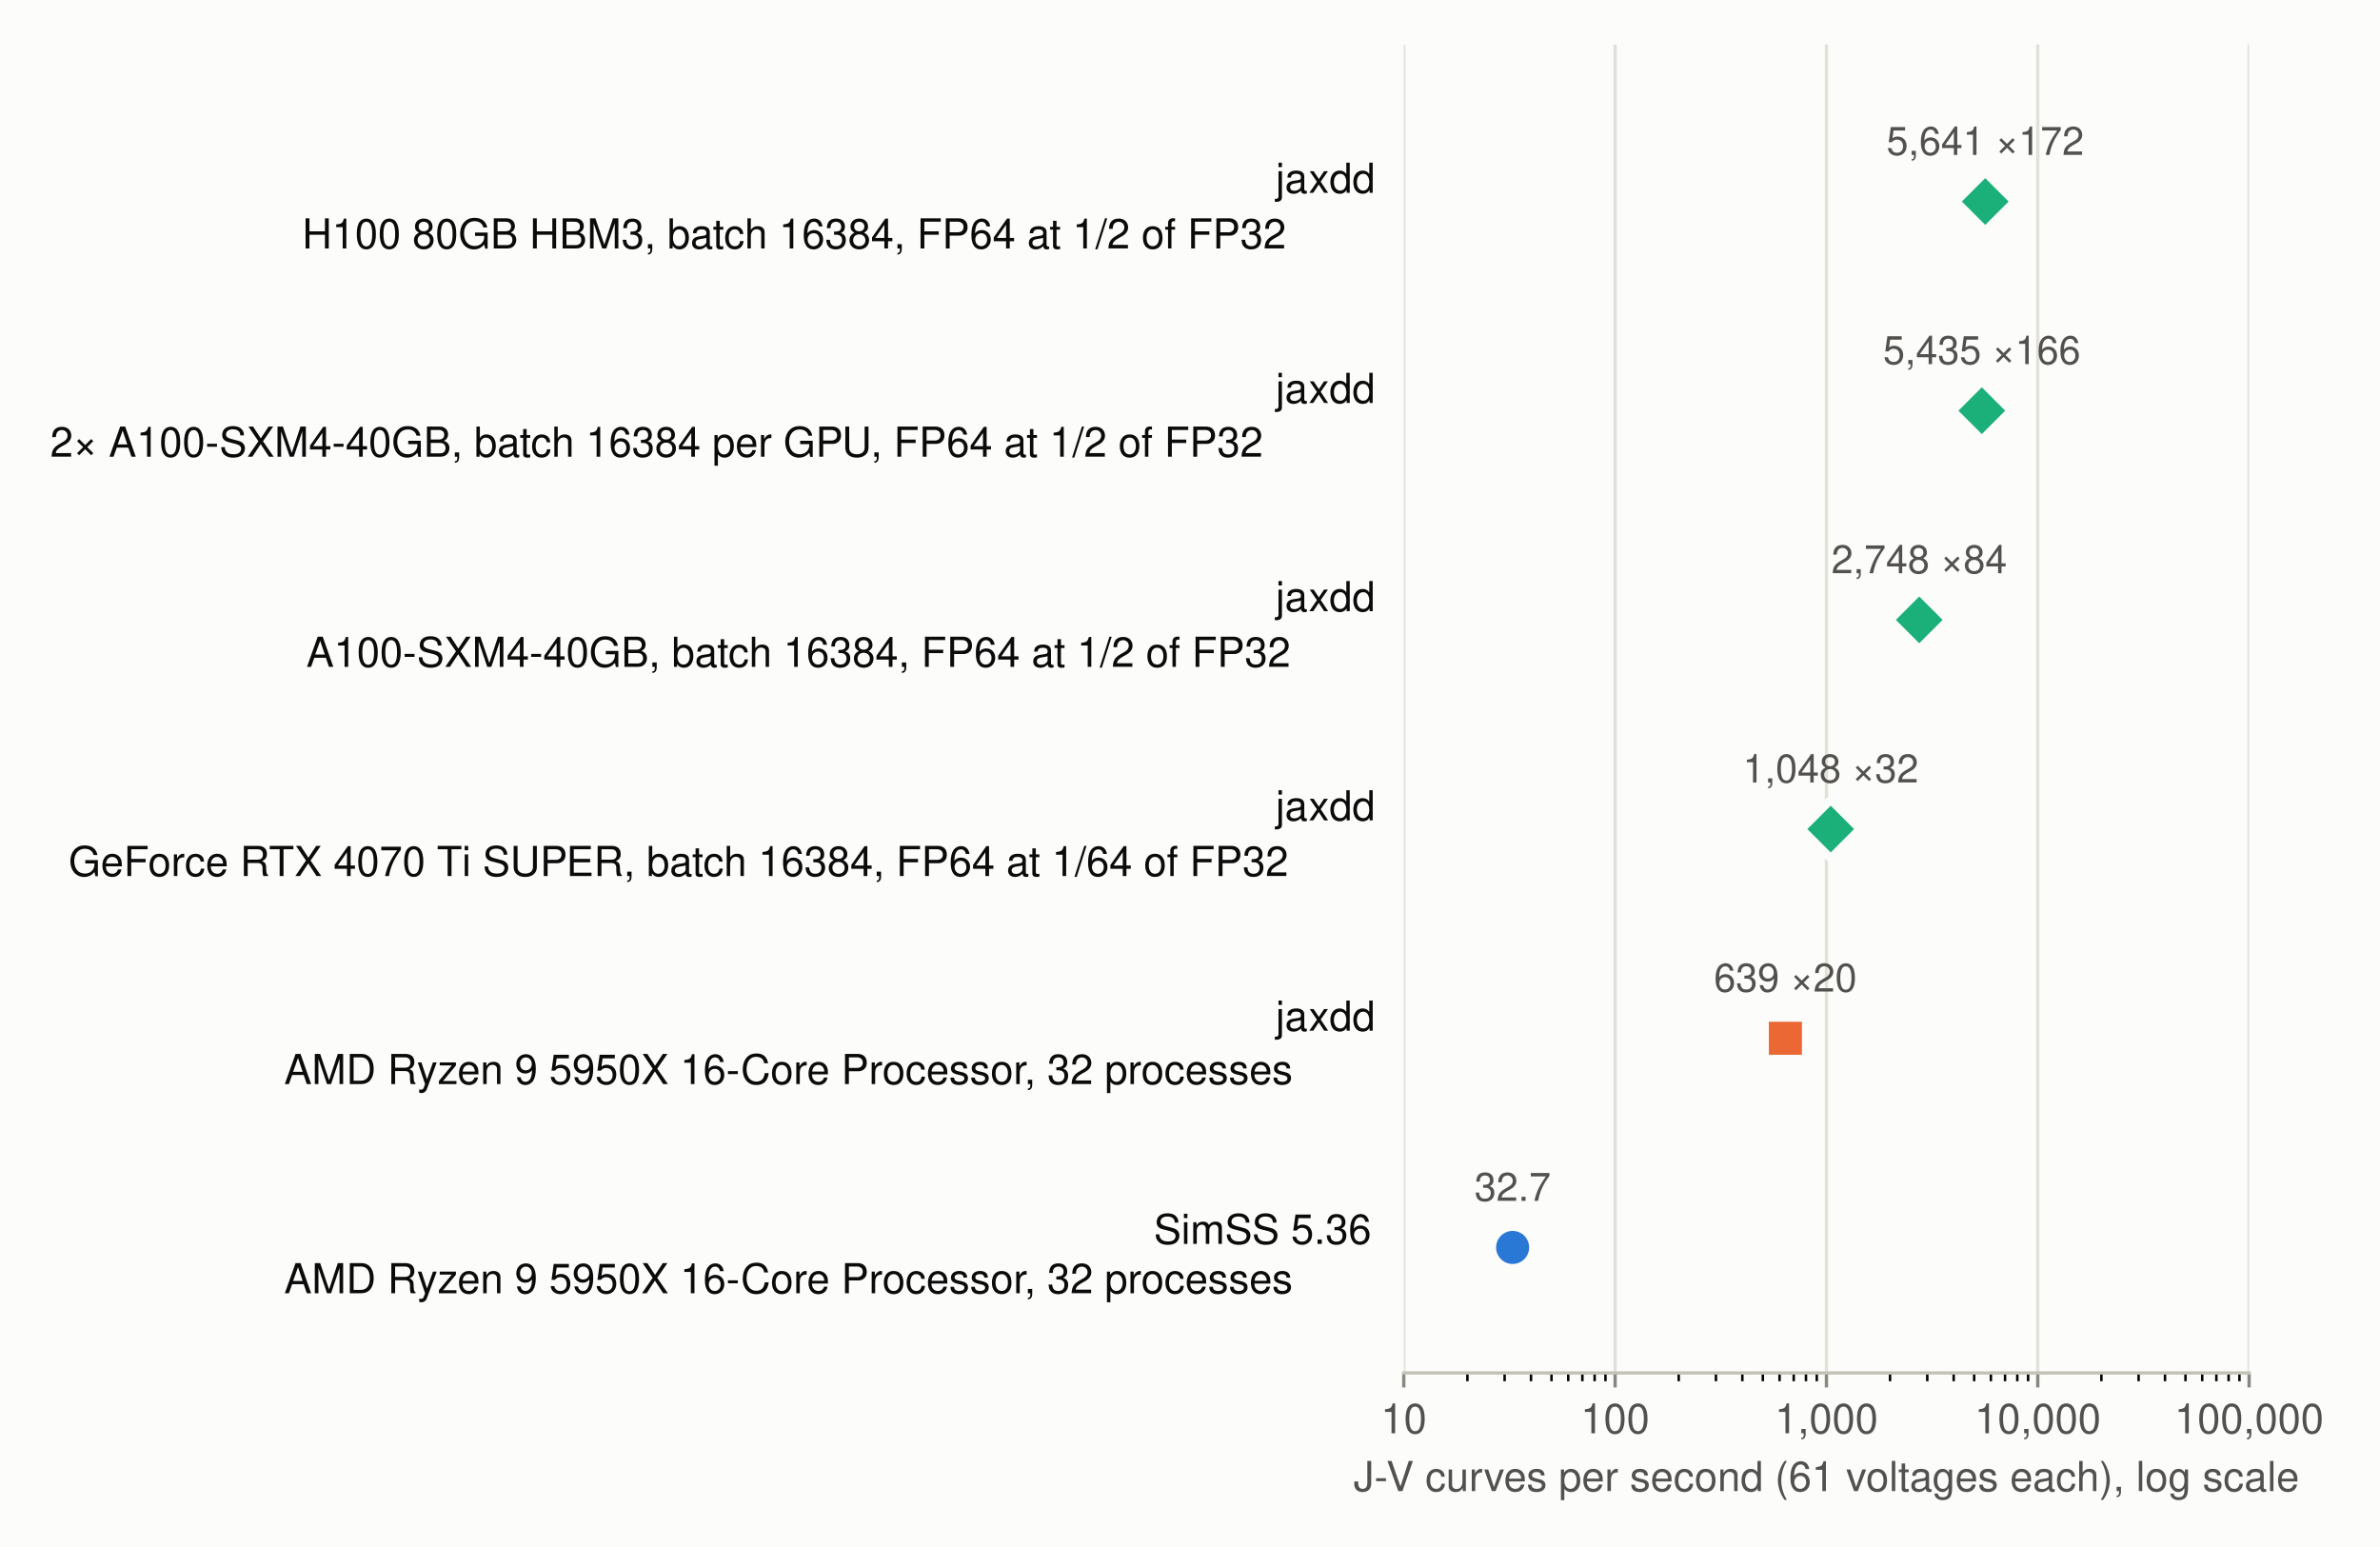
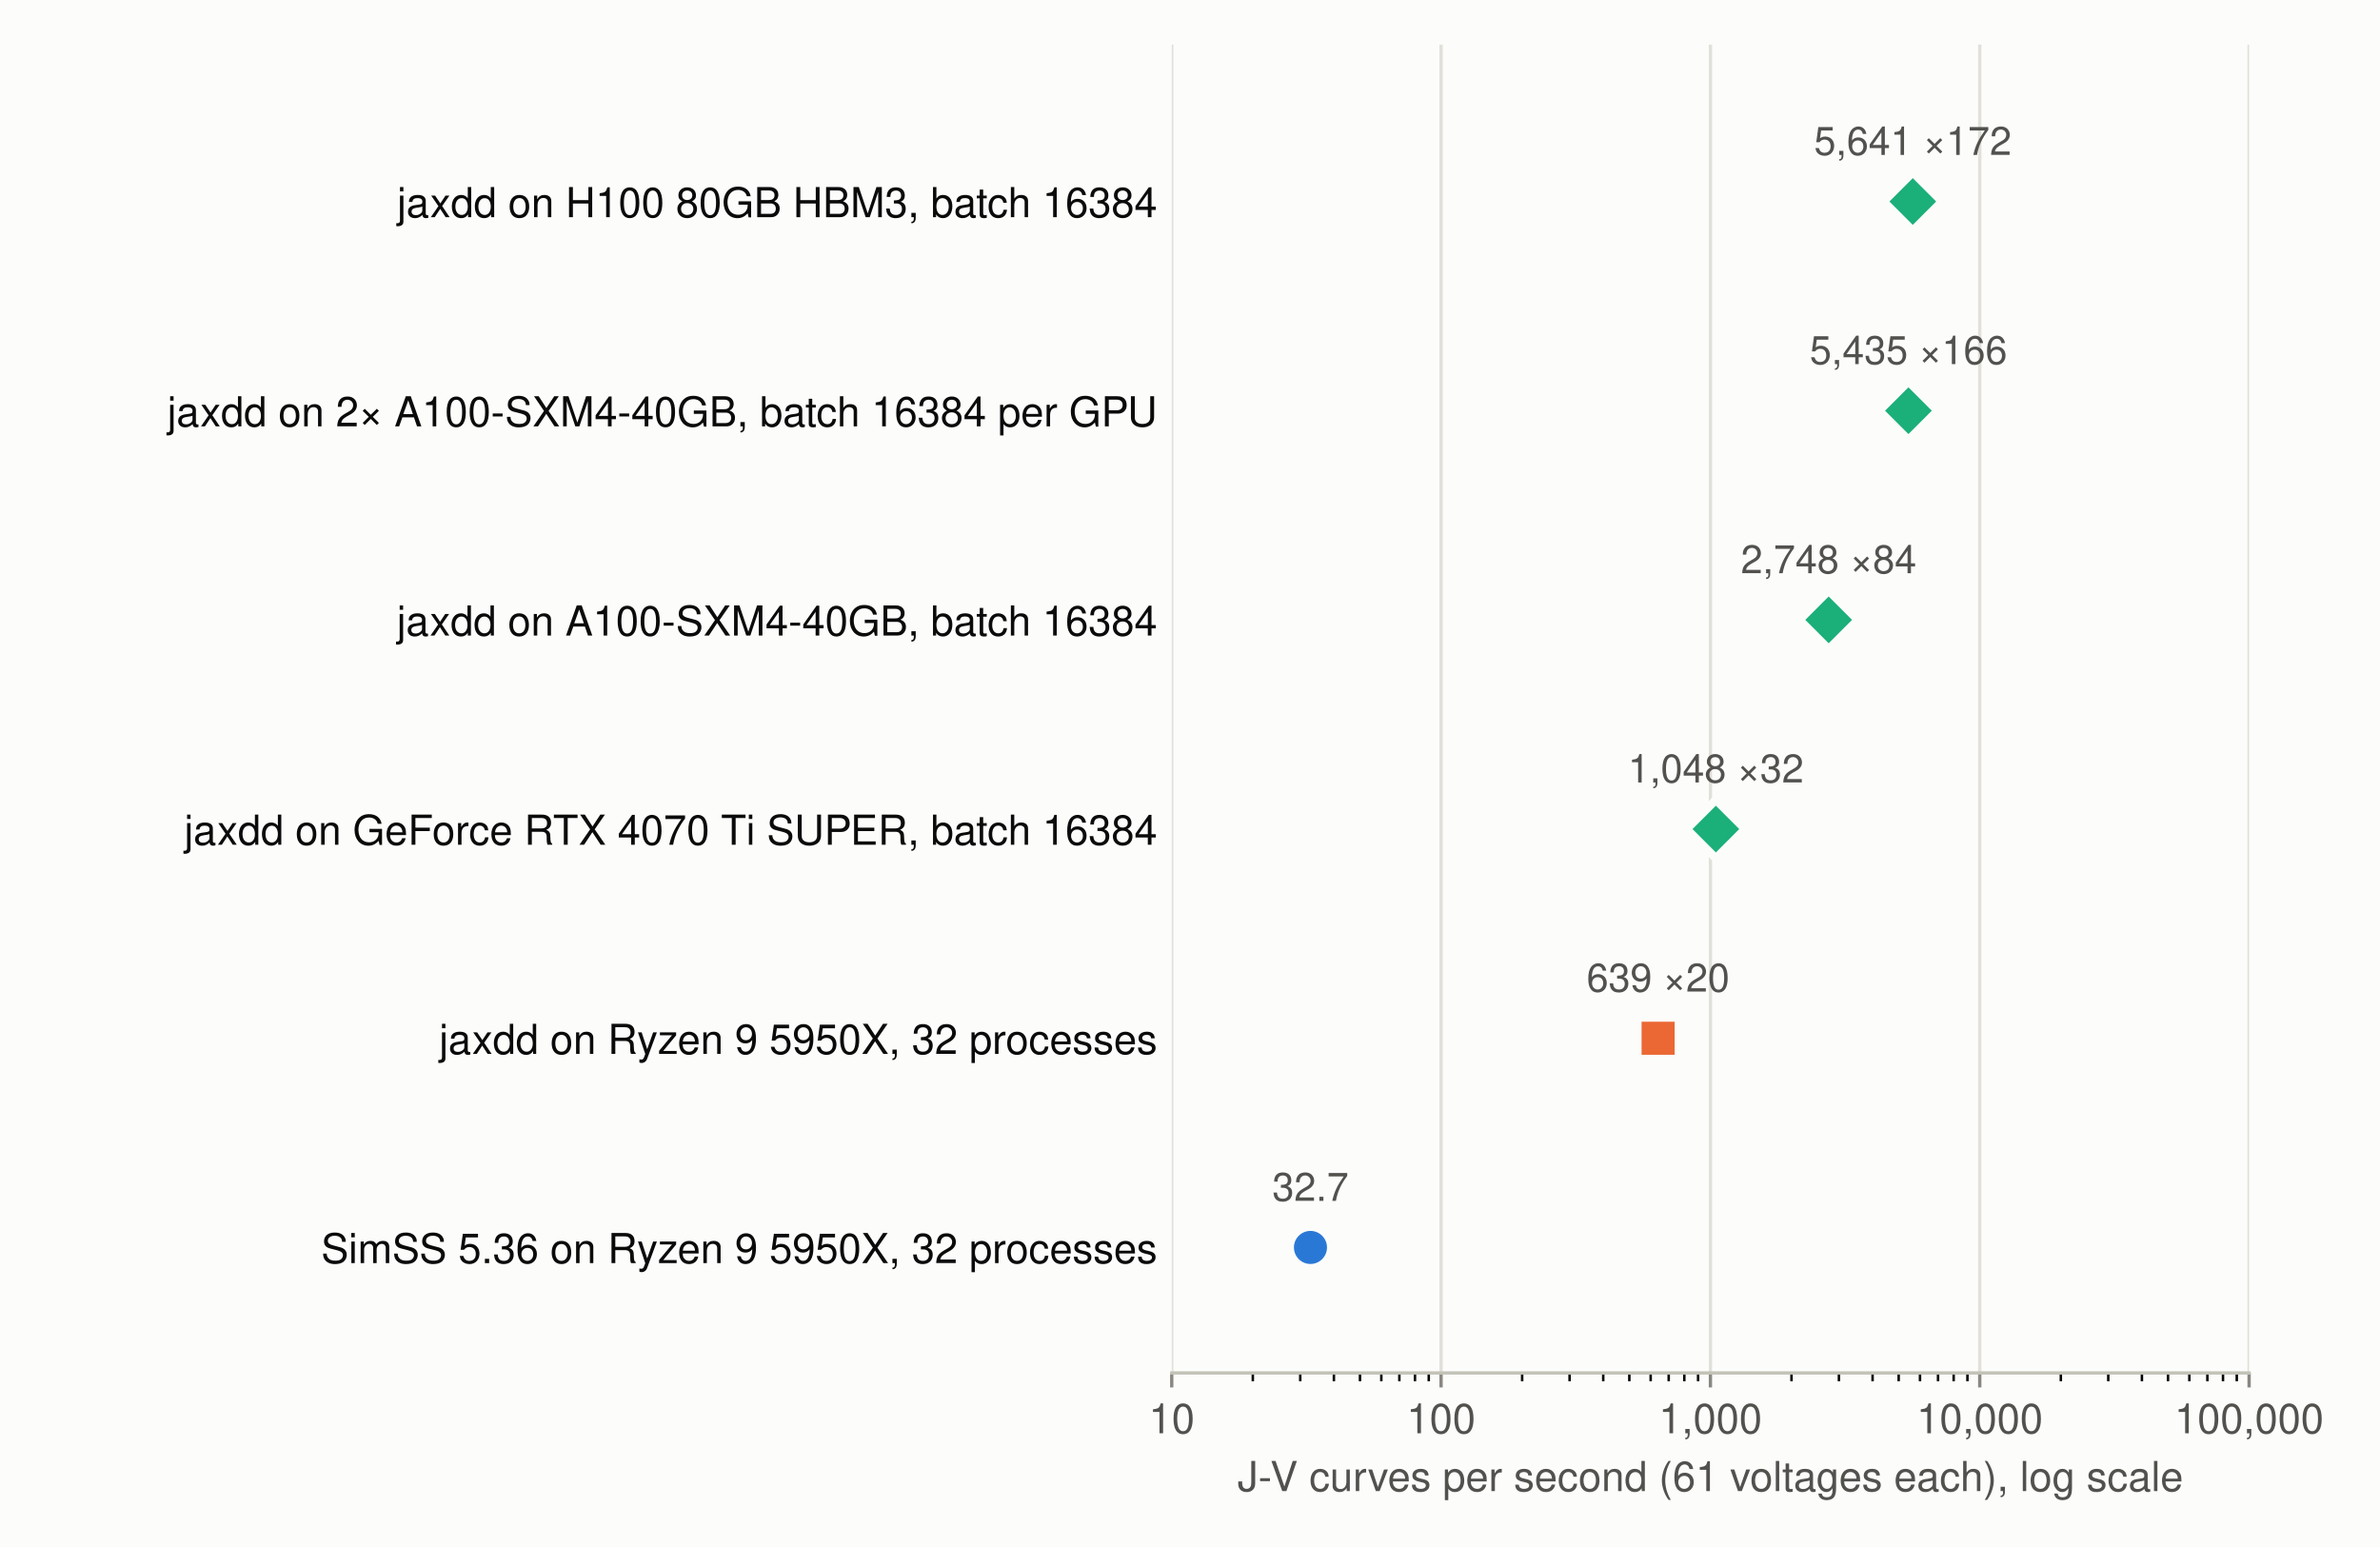
<svg xmlns="http://www.w3.org/2000/svg" xmlns:xlink="http://www.w3.org/1999/xlink" width="576pt" height="374.4pt" viewBox="0 0 576 374.4" version="1.1">
  <defs>
    <style type="text/css">*{stroke-linejoin: round; stroke-linecap: butt}</style>
  </defs>
  <g id="figure_1">
    <g id="patch_1">
      <path d="M 0 374.4  L 576 374.4  L 576 0  L 0 0  z " style="fill: #fcfcfb" />
    </g>
    <g id="axes_1">
      <g id="patch_2">
-         <path d="M 339.74 332.278  L 544.32 332.278  L 544.32 10.8  L 339.74 10.8  z " style="fill: #fcfcfb" />
+         <path d="M 283.58 332.278  L 544.32 332.278  L 544.32 10.8  L 283.58 10.8  z " style="fill: #fcfcfb" />
      </g>
      <g id="matplotlib.axis_1">
        <g id="xtick_1">
          <g id="line2d_1">
-             <path d="M 339.74 332.278  L 339.74 10.8  " clip-path="url(#p9b9bf8edbd)" style="fill: none; stroke: #e1e0d9; stroke-width: 0.8; stroke-linecap: square" />
+             <path d="M 283.58 332.278  L 283.58 10.8  " clip-path="url(#p393169802e)" style="fill: none; stroke: #e1e0d9; stroke-width: 0.8; stroke-linecap: square" />
          </g>
          <g id="line2d_2">
            <defs>
-               <path id="mf1a983a5c2" d="M 0 0  L 0 3.5  " style="stroke: #898781; stroke-width: 0.8" />
+               <path id="m676965c6e0" d="M 0 0  L 0 3.5  " style="stroke: #898781; stroke-width: 0.8" />
            </defs>
            <g>
-               <use xlink:href="#mf1a983a5c2" x="339.74" y="332.278" style="fill: #898781; stroke: #898781; stroke-width: 0.8" />
+               <use xlink:href="#m676965c6e0" x="283.58" y="332.278" style="fill: #898781; stroke: #898781; stroke-width: 0.8" />
            </g>
          </g>
          <g id="text_1">
-             <text style="font-size: 10px; font-family: 'Segoe UI', 'Helvetica', 'Arial', 'DejaVu Sans', sans-serif; text-anchor: middle; fill: #52514e" x="339.74" y="346.875" transform="rotate(-0 339.74 346.8753)">10</text>
+             <text style="font-size: 10px; font-family: 'Segoe UI', 'Helvetica', 'Arial', 'DejaVu Sans', sans-serif; text-anchor: middle; fill: #52514e" x="283.58" y="346.875" transform="rotate(-0 283.58 346.8753)">10</text>
          </g>
        </g>
        <g id="xtick_2">
          <g id="line2d_3">
-             <path d="M 390.885 332.278  L 390.885 10.8  " clip-path="url(#p9b9bf8edbd)" style="fill: none; stroke: #e1e0d9; stroke-width: 0.8; stroke-linecap: square" />
+             <path d="M 348.765 332.278  L 348.765 10.8  " clip-path="url(#p393169802e)" style="fill: none; stroke: #e1e0d9; stroke-width: 0.8; stroke-linecap: square" />
          </g>
          <g id="line2d_4">
            <g>
-               <use xlink:href="#mf1a983a5c2" x="390.885" y="332.278" style="fill: #898781; stroke: #898781; stroke-width: 0.8" />
+               <use xlink:href="#m676965c6e0" x="348.765" y="332.278" style="fill: #898781; stroke: #898781; stroke-width: 0.8" />
            </g>
          </g>
          <g id="text_2">
-             <text style="font-size: 10px; font-family: 'Segoe UI', 'Helvetica', 'Arial', 'DejaVu Sans', sans-serif; text-anchor: middle; fill: #52514e" x="390.885" y="346.875" transform="rotate(-0 390.885 346.8753)">100</text>
+             <text style="font-size: 10px; font-family: 'Segoe UI', 'Helvetica', 'Arial', 'DejaVu Sans', sans-serif; text-anchor: middle; fill: #52514e" x="348.765" y="346.875" transform="rotate(-0 348.765 346.8753)">100</text>
          </g>
        </g>
        <g id="xtick_3">
          <g id="line2d_5">
-             <path d="M 442.03 332.278  L 442.03 10.8  " clip-path="url(#p9b9bf8edbd)" style="fill: none; stroke: #e1e0d9; stroke-width: 0.8; stroke-linecap: square" />
+             <path d="M 413.95 332.278  L 413.95 10.8  " clip-path="url(#p393169802e)" style="fill: none; stroke: #e1e0d9; stroke-width: 0.8; stroke-linecap: square" />
          </g>
          <g id="line2d_6">
            <g>
-               <use xlink:href="#mf1a983a5c2" x="442.03" y="332.278" style="fill: #898781; stroke: #898781; stroke-width: 0.8" />
+               <use xlink:href="#m676965c6e0" x="413.95" y="332.278" style="fill: #898781; stroke: #898781; stroke-width: 0.8" />
            </g>
          </g>
          <g id="text_3">
-             <text style="font-size: 10px; font-family: 'Segoe UI', 'Helvetica', 'Arial', 'DejaVu Sans', sans-serif; text-anchor: middle; fill: #52514e" x="442.03" y="346.875" transform="rotate(-0 442.03 346.8753)">1,000</text>
+             <text style="font-size: 10px; font-family: 'Segoe UI', 'Helvetica', 'Arial', 'DejaVu Sans', sans-serif; text-anchor: middle; fill: #52514e" x="413.95" y="346.875" transform="rotate(-0 413.95 346.8753)">1,000</text>
          </g>
        </g>
        <g id="xtick_4">
          <g id="line2d_7">
-             <path d="M 493.175 332.278  L 493.175 10.8  " clip-path="url(#p9b9bf8edbd)" style="fill: none; stroke: #e1e0d9; stroke-width: 0.8; stroke-linecap: square" />
+             <path d="M 479.135 332.278  L 479.135 10.8  " clip-path="url(#p393169802e)" style="fill: none; stroke: #e1e0d9; stroke-width: 0.8; stroke-linecap: square" />
          </g>
          <g id="line2d_8">
            <g>
-               <use xlink:href="#mf1a983a5c2" x="493.175" y="332.278" style="fill: #898781; stroke: #898781; stroke-width: 0.8" />
+               <use xlink:href="#m676965c6e0" x="479.135" y="332.278" style="fill: #898781; stroke: #898781; stroke-width: 0.8" />
            </g>
          </g>
          <g id="text_4">
-             <text style="font-size: 10px; font-family: 'Segoe UI', 'Helvetica', 'Arial', 'DejaVu Sans', sans-serif; text-anchor: middle; fill: #52514e" x="493.175" y="346.875" transform="rotate(-0 493.175 346.8753)">10,000</text>
+             <text style="font-size: 10px; font-family: 'Segoe UI', 'Helvetica', 'Arial', 'DejaVu Sans', sans-serif; text-anchor: middle; fill: #52514e" x="479.135" y="346.875" transform="rotate(-0 479.135 346.8753)">10,000</text>
          </g>
        </g>
        <g id="xtick_5">
          <g id="line2d_9">
-             <path d="M 544.32 332.278  L 544.32 10.8  " clip-path="url(#p9b9bf8edbd)" style="fill: none; stroke: #e1e0d9; stroke-width: 0.8; stroke-linecap: square" />
+             <path d="M 544.32 332.278  L 544.32 10.8  " clip-path="url(#p393169802e)" style="fill: none; stroke: #e1e0d9; stroke-width: 0.8; stroke-linecap: square" />
          </g>
          <g id="line2d_10">
            <g>
-               <use xlink:href="#mf1a983a5c2" x="544.32" y="332.278" style="fill: #898781; stroke: #898781; stroke-width: 0.8" />
+               <use xlink:href="#m676965c6e0" x="544.32" y="332.278" style="fill: #898781; stroke: #898781; stroke-width: 0.8" />
            </g>
          </g>
          <g id="text_5">
            <text style="font-size: 10px; font-family: 'Segoe UI', 'Helvetica', 'Arial', 'DejaVu Sans', sans-serif; text-anchor: middle; fill: #52514e" x="544.32" y="346.875" transform="rotate(-0 544.32 346.8753)">100,000</text>
          </g>
        </g>
        <g id="xtick_6">
          <g id="line2d_11">
            <defs>
-               <path id="me8bf879a98" d="M 0 0  L 0 2  " style="stroke: #000000; stroke-width: 0.6" />
+               <path id="mf0f94ac901" d="M 0 0  L 0 2  " style="stroke: #000000; stroke-width: 0.6" />
            </defs>
            <g>
-               <use xlink:href="#me8bf879a98" x="355.136" y="332.278" style="stroke: #000000; stroke-width: 0.6" />
+               <use xlink:href="#mf0f94ac901" x="303.203" y="332.278" style="stroke: #000000; stroke-width: 0.6" />
            </g>
          </g>
        </g>
        <g id="xtick_7">
          <g id="line2d_12">
            <g>
-               <use xlink:href="#me8bf879a98" x="364.142" y="332.278" style="stroke: #000000; stroke-width: 0.6" />
+               <use xlink:href="#mf0f94ac901" x="314.681" y="332.278" style="stroke: #000000; stroke-width: 0.6" />
            </g>
          </g>
        </g>
        <g id="xtick_8">
          <g id="line2d_13">
            <g>
-               <use xlink:href="#me8bf879a98" x="370.532" y="332.278" style="stroke: #000000; stroke-width: 0.6" />
+               <use xlink:href="#mf0f94ac901" x="322.825" y="332.278" style="stroke: #000000; stroke-width: 0.6" />
            </g>
          </g>
        </g>
        <g id="xtick_9">
          <g id="line2d_14">
            <g>
-               <use xlink:href="#me8bf879a98" x="375.489" y="332.278" style="stroke: #000000; stroke-width: 0.6" />
+               <use xlink:href="#mf0f94ac901" x="329.142" y="332.278" style="stroke: #000000; stroke-width: 0.6" />
            </g>
          </g>
        </g>
        <g id="xtick_10">
          <g id="line2d_15">
            <g>
-               <use xlink:href="#me8bf879a98" x="379.539" y="332.278" style="stroke: #000000; stroke-width: 0.6" />
+               <use xlink:href="#mf0f94ac901" x="334.304" y="332.278" style="stroke: #000000; stroke-width: 0.6" />
            </g>
          </g>
        </g>
        <g id="xtick_11">
          <g id="line2d_16">
            <g>
-               <use xlink:href="#me8bf879a98" x="382.963" y="332.278" style="stroke: #000000; stroke-width: 0.6" />
+               <use xlink:href="#mf0f94ac901" x="338.668" y="332.278" style="stroke: #000000; stroke-width: 0.6" />
            </g>
          </g>
        </g>
        <g id="xtick_12">
          <g id="line2d_17">
            <g>
-               <use xlink:href="#me8bf879a98" x="385.929" y="332.278" style="stroke: #000000; stroke-width: 0.6" />
+               <use xlink:href="#mf0f94ac901" x="342.448" y="332.278" style="stroke: #000000; stroke-width: 0.6" />
            </g>
          </g>
        </g>
        <g id="xtick_13">
          <g id="line2d_18">
            <g>
-               <use xlink:href="#me8bf879a98" x="388.545" y="332.278" style="stroke: #000000; stroke-width: 0.6" />
+               <use xlink:href="#mf0f94ac901" x="345.782" y="332.278" style="stroke: #000000; stroke-width: 0.6" />
            </g>
          </g>
        </g>
        <g id="xtick_14">
          <g id="line2d_19">
            <g>
-               <use xlink:href="#me8bf879a98" x="406.281" y="332.278" style="stroke: #000000; stroke-width: 0.6" />
+               <use xlink:href="#mf0f94ac901" x="368.388" y="332.278" style="stroke: #000000; stroke-width: 0.6" />
            </g>
          </g>
        </g>
        <g id="xtick_15">
          <g id="line2d_20">
            <g>
-               <use xlink:href="#me8bf879a98" x="415.287" y="332.278" style="stroke: #000000; stroke-width: 0.6" />
+               <use xlink:href="#mf0f94ac901" x="379.866" y="332.278" style="stroke: #000000; stroke-width: 0.6" />
            </g>
          </g>
        </g>
        <g id="xtick_16">
          <g id="line2d_21">
            <g>
-               <use xlink:href="#me8bf879a98" x="421.677" y="332.278" style="stroke: #000000; stroke-width: 0.6" />
+               <use xlink:href="#mf0f94ac901" x="388.01" y="332.278" style="stroke: #000000; stroke-width: 0.6" />
            </g>
          </g>
        </g>
        <g id="xtick_17">
          <g id="line2d_22">
            <g>
-               <use xlink:href="#me8bf879a98" x="426.634" y="332.278" style="stroke: #000000; stroke-width: 0.6" />
+               <use xlink:href="#mf0f94ac901" x="394.327" y="332.278" style="stroke: #000000; stroke-width: 0.6" />
            </g>
          </g>
        </g>
        <g id="xtick_18">
          <g id="line2d_23">
            <g>
-               <use xlink:href="#me8bf879a98" x="430.684" y="332.278" style="stroke: #000000; stroke-width: 0.6" />
+               <use xlink:href="#mf0f94ac901" x="399.489" y="332.278" style="stroke: #000000; stroke-width: 0.6" />
            </g>
          </g>
        </g>
        <g id="xtick_19">
          <g id="line2d_24">
            <g>
-               <use xlink:href="#me8bf879a98" x="434.108" y="332.278" style="stroke: #000000; stroke-width: 0.6" />
+               <use xlink:href="#mf0f94ac901" x="403.853" y="332.278" style="stroke: #000000; stroke-width: 0.6" />
            </g>
          </g>
        </g>
        <g id="xtick_20">
          <g id="line2d_25">
            <g>
-               <use xlink:href="#me8bf879a98" x="437.074" y="332.278" style="stroke: #000000; stroke-width: 0.6" />
+               <use xlink:href="#mf0f94ac901" x="407.633" y="332.278" style="stroke: #000000; stroke-width: 0.6" />
            </g>
          </g>
        </g>
        <g id="xtick_21">
          <g id="line2d_26">
            <g>
-               <use xlink:href="#me8bf879a98" x="439.69" y="332.278" style="stroke: #000000; stroke-width: 0.6" />
+               <use xlink:href="#mf0f94ac901" x="410.967" y="332.278" style="stroke: #000000; stroke-width: 0.6" />
            </g>
          </g>
        </g>
        <g id="xtick_22">
          <g id="line2d_27">
            <g>
-               <use xlink:href="#me8bf879a98" x="457.426" y="332.278" style="stroke: #000000; stroke-width: 0.6" />
+               <use xlink:href="#mf0f94ac901" x="433.573" y="332.278" style="stroke: #000000; stroke-width: 0.6" />
            </g>
          </g>
        </g>
        <g id="xtick_23">
          <g id="line2d_28">
            <g>
-               <use xlink:href="#me8bf879a98" x="466.432" y="332.278" style="stroke: #000000; stroke-width: 0.6" />
+               <use xlink:href="#mf0f94ac901" x="445.051" y="332.278" style="stroke: #000000; stroke-width: 0.6" />
            </g>
          </g>
        </g>
        <g id="xtick_24">
          <g id="line2d_29">
            <g>
-               <use xlink:href="#me8bf879a98" x="472.822" y="332.278" style="stroke: #000000; stroke-width: 0.6" />
+               <use xlink:href="#mf0f94ac901" x="453.195" y="332.278" style="stroke: #000000; stroke-width: 0.6" />
            </g>
          </g>
        </g>
        <g id="xtick_25">
          <g id="line2d_30">
            <g>
-               <use xlink:href="#me8bf879a98" x="477.779" y="332.278" style="stroke: #000000; stroke-width: 0.6" />
+               <use xlink:href="#mf0f94ac901" x="459.512" y="332.278" style="stroke: #000000; stroke-width: 0.6" />
            </g>
          </g>
        </g>
        <g id="xtick_26">
          <g id="line2d_31">
            <g>
-               <use xlink:href="#me8bf879a98" x="481.829" y="332.278" style="stroke: #000000; stroke-width: 0.6" />
+               <use xlink:href="#mf0f94ac901" x="464.674" y="332.278" style="stroke: #000000; stroke-width: 0.6" />
            </g>
          </g>
        </g>
        <g id="xtick_27">
          <g id="line2d_32">
            <g>
-               <use xlink:href="#me8bf879a98" x="485.253" y="332.278" style="stroke: #000000; stroke-width: 0.6" />
+               <use xlink:href="#mf0f94ac901" x="469.038" y="332.278" style="stroke: #000000; stroke-width: 0.6" />
            </g>
          </g>
        </g>
        <g id="xtick_28">
          <g id="line2d_33">
            <g>
-               <use xlink:href="#me8bf879a98" x="488.219" y="332.278" style="stroke: #000000; stroke-width: 0.6" />
+               <use xlink:href="#mf0f94ac901" x="472.818" y="332.278" style="stroke: #000000; stroke-width: 0.6" />
            </g>
          </g>
        </g>
        <g id="xtick_29">
          <g id="line2d_34">
            <g>
-               <use xlink:href="#me8bf879a98" x="490.835" y="332.278" style="stroke: #000000; stroke-width: 0.6" />
+               <use xlink:href="#mf0f94ac901" x="476.152" y="332.278" style="stroke: #000000; stroke-width: 0.6" />
            </g>
          </g>
        </g>
        <g id="xtick_30">
          <g id="line2d_35">
            <g>
-               <use xlink:href="#me8bf879a98" x="508.571" y="332.278" style="stroke: #000000; stroke-width: 0.6" />
+               <use xlink:href="#mf0f94ac901" x="498.758" y="332.278" style="stroke: #000000; stroke-width: 0.6" />
            </g>
          </g>
        </g>
        <g id="xtick_31">
          <g id="line2d_36">
            <g>
-               <use xlink:href="#me8bf879a98" x="517.577" y="332.278" style="stroke: #000000; stroke-width: 0.6" />
+               <use xlink:href="#mf0f94ac901" x="510.236" y="332.278" style="stroke: #000000; stroke-width: 0.6" />
            </g>
          </g>
        </g>
        <g id="xtick_32">
          <g id="line2d_37">
            <g>
-               <use xlink:href="#me8bf879a98" x="523.967" y="332.278" style="stroke: #000000; stroke-width: 0.6" />
+               <use xlink:href="#mf0f94ac901" x="518.38" y="332.278" style="stroke: #000000; stroke-width: 0.6" />
            </g>
          </g>
        </g>
        <g id="xtick_33">
          <g id="line2d_38">
            <g>
-               <use xlink:href="#me8bf879a98" x="528.924" y="332.278" style="stroke: #000000; stroke-width: 0.6" />
+               <use xlink:href="#mf0f94ac901" x="524.697" y="332.278" style="stroke: #000000; stroke-width: 0.6" />
            </g>
          </g>
        </g>
        <g id="xtick_34">
          <g id="line2d_39">
            <g>
-               <use xlink:href="#me8bf879a98" x="532.974" y="332.278" style="stroke: #000000; stroke-width: 0.6" />
+               <use xlink:href="#mf0f94ac901" x="529.859" y="332.278" style="stroke: #000000; stroke-width: 0.6" />
            </g>
          </g>
        </g>
        <g id="xtick_35">
          <g id="line2d_40">
            <g>
-               <use xlink:href="#me8bf879a98" x="536.398" y="332.278" style="stroke: #000000; stroke-width: 0.6" />
+               <use xlink:href="#mf0f94ac901" x="534.223" y="332.278" style="stroke: #000000; stroke-width: 0.6" />
            </g>
          </g>
        </g>
        <g id="xtick_36">
          <g id="line2d_41">
            <g>
-               <use xlink:href="#me8bf879a98" x="539.364" y="332.278" style="stroke: #000000; stroke-width: 0.6" />
+               <use xlink:href="#mf0f94ac901" x="538.003" y="332.278" style="stroke: #000000; stroke-width: 0.6" />
            </g>
          </g>
        </g>
        <g id="xtick_37">
          <g id="line2d_42">
            <g>
-               <use xlink:href="#me8bf879a98" x="541.98" y="332.278" style="stroke: #000000; stroke-width: 0.6" />
+               <use xlink:href="#mf0f94ac901" x="541.337" y="332.278" style="stroke: #000000; stroke-width: 0.6" />
            </g>
          </g>
        </g>
        <g id="text_6">
-           <text style="font-size: 10px; font-family: 'Segoe UI', 'Helvetica', 'Arial', 'DejaVu Sans', sans-serif; text-anchor: middle; fill: #52514e" x="442.03" y="360.876" transform="rotate(-0 442.03 360.8761)">J-V curves per second (61 voltages each), log scale</text>
+           <text style="font-size: 10px; font-family: 'Segoe UI', 'Helvetica', 'Arial', 'DejaVu Sans', sans-serif; text-anchor: middle; fill: #52514e" x="413.95" y="360.876" transform="rotate(-0 413.95 360.8761)">J-V curves per second (61 voltages each), log scale</text>
        </g>
      </g>
      <g id="matplotlib.axis_2">
        <g id="ytick_1">
          <g id="line2d_43" />
          <g id="text_7">
-             <text style="font-size: 10px; font-family: 'Segoe UI', 'Helvetica', 'Arial', 'DejaVu Sans', sans-serif; fill: #0b0b0b" transform="translate(279.2322 301.0444)">SimSS 5.36</text>
-             <text style="font-size: 10px; font-family: 'Segoe UI', 'Helvetica', 'Arial', 'DejaVu Sans', sans-serif; fill: #0b0b0b" transform="translate(68.76656 312.9874)">AMD Ryzen 9 5950X 16-Core Processor, 32 processes</text>
+             <text style="font-size: 10px; font-family: 'Segoe UI', 'Helvetica', 'Arial', 'DejaVu Sans', sans-serif; text-anchor: end; fill: #0b0b0b" x="280.08" y="305.701" transform="rotate(-0 280.08 305.701)">SimSS 5.36 on Ryzen 9 5950X, 32 processes</text>
          </g>
        </g>
        <g id="ytick_2">
          <g id="line2d_44" />
          <g id="text_8">
-             <text style="font-size: 10px; font-family: 'Segoe UI', 'Helvetica', 'Arial', 'DejaVu Sans', sans-serif; fill: #0b0b0b" transform="translate(308.7181 249.4492)">jaxdd</text>
-             <text style="font-size: 10px; font-family: 'Segoe UI', 'Helvetica', 'Arial', 'DejaVu Sans', sans-serif; fill: #0b0b0b" transform="translate(68.76656 262.361)">AMD Ryzen 9 5950X 16-Core Processor, 32 processes</text>
+             <text style="font-size: 10px; font-family: 'Segoe UI', 'Helvetica', 'Arial', 'DejaVu Sans', sans-serif; text-anchor: end; fill: #0b0b0b" x="280.08" y="255.075" transform="rotate(-0 280.08 255.0746)">jaxdd on Ryzen 9 5950X, 32 processes</text>
          </g>
        </g>
        <g id="ytick_3">
          <g id="line2d_45" />
          <g id="text_9">
-             <text style="font-size: 10px; font-family: 'Segoe UI', 'Helvetica', 'Arial', 'DejaVu Sans', sans-serif; fill: #0b0b0b" transform="translate(308.7181 198.5494)">jaxdd</text>
-             <text style="font-size: 10px; font-family: 'Segoe UI', 'Helvetica', 'Arial', 'DejaVu Sans', sans-serif; fill: #0b0b0b" transform="translate(16.59469 212.008)">GeForce RTX 4070 Ti SUPER, batch 16384, FP64 at 1/64 of FP32</text>
+             <text style="font-size: 10px; font-family: 'Segoe UI', 'Helvetica', 'Arial', 'DejaVu Sans', sans-serif; text-anchor: end; fill: #0b0b0b" x="280.08" y="204.448" transform="rotate(-0 280.08 204.4482)">jaxdd on GeForce RTX 4070 Ti SUPER, batch 16384</text>
          </g>
        </g>
        <g id="ytick_4">
          <g id="line2d_46" />
          <g id="text_10">
-             <text style="font-size: 10px; font-family: 'Segoe UI', 'Helvetica', 'Arial', 'DejaVu Sans', sans-serif; fill: #0b0b0b" transform="translate(308.7181 147.923)">jaxdd</text>
-             <text style="font-size: 10px; font-family: 'Segoe UI', 'Helvetica', 'Arial', 'DejaVu Sans', sans-serif; fill: #0b0b0b" transform="translate(74.13062 161.3816)">A100-SXM4-40GB, batch 16384, FP64 at 1/2 of FP32</text>
+             <text style="font-size: 10px; font-family: 'Segoe UI', 'Helvetica', 'Arial', 'DejaVu Sans', sans-serif; text-anchor: end; fill: #0b0b0b" x="280.08" y="153.822" transform="rotate(-0 280.08 153.8218)">jaxdd on A100-SXM4-40GB, batch 16384</text>
          </g>
        </g>
        <g id="ytick_5">
          <g id="line2d_47" />
          <g id="text_11">
-             <text style="font-size: 10px; font-family: 'Segoe UI', 'Helvetica', 'Arial', 'DejaVu Sans', sans-serif; fill: #0b0b0b" transform="translate(308.7181 97.52589)">jaxdd</text>
-             <text style="font-size: 10px; font-family: 'Segoe UI', 'Helvetica', 'Arial', 'DejaVu Sans', sans-serif; fill: #0b0b0b" transform="translate(12.14469 110.5259)">2× A100-SXM4-40GB, batch 16384 per GPU, FP64 at 1/2 of FP32</text>
+             <text style="font-size: 10px; font-family: 'Segoe UI', 'Helvetica', 'Arial', 'DejaVu Sans', sans-serif; text-anchor: end; fill: #0b0b0b" x="280.08" y="103.195" transform="rotate(-0 280.08 103.1954)">jaxdd on 2× A100-SXM4-40GB, batch 16384 per GPU</text>
          </g>
        </g>
        <g id="ytick_6">
          <g id="line2d_48" />
          <g id="text_12">
-             <text style="font-size: 10px; font-family: 'Segoe UI', 'Helvetica', 'Arial', 'DejaVu Sans', sans-serif; fill: #0b0b0b" transform="translate(308.7181 46.67019)">jaxdd</text>
-             <text style="font-size: 10px; font-family: 'Segoe UI', 'Helvetica', 'Arial', 'DejaVu Sans', sans-serif; fill: #0b0b0b" transform="translate(73.1275 60.12879)">H100 80GB HBM3, batch 16384, FP64 at 1/2 of FP32</text>
+             <text style="font-size: 10px; font-family: 'Segoe UI', 'Helvetica', 'Arial', 'DejaVu Sans', sans-serif; text-anchor: end; fill: #0b0b0b" x="280.08" y="52.569" transform="rotate(-0 280.08 52.56902)">jaxdd on H100 80GB HBM3, batch 16384</text>
          </g>
        </g>
      </g>
      <g id="patch_3">
-         <path d="M 339.74 332.278  L 544.32 332.278  " style="fill: none; stroke: #c3c2b7; stroke-width: 0.8; stroke-linejoin: miter; stroke-linecap: square" />
+         <path d="M 283.58 332.278  L 544.32 332.278  " style="fill: none; stroke: #c3c2b7; stroke-width: 0.8; stroke-linejoin: miter; stroke-linecap: square" />
      </g>
      <g id="line2d_49">
        <defs>
-           <path id="md2b1c53556" d="M 0 5  C 1.326 5 2.598 4.473 3.536 3.536  C 4.473 2.598 5 1.326 5 0  C 5 -1.326 4.473 -2.598 3.536 -3.536  C 2.598 -4.473 1.326 -5 0 -5  C -1.326 -5 -2.598 -4.473 -3.536 -3.536  C -4.473 -2.598 -5 -1.326 -5 0  C -5 1.326 -4.473 2.598 -3.536 3.536  C -2.598 4.473 -1.326 5 0 5  z " style="stroke: #fcfcfb; stroke-width: 2" />
+           <path id="m7baa71599a" d="M 0 5  C 1.326 5 2.598 4.473 3.536 3.536  C 4.473 2.598 5 1.326 5 0  C 5 -1.326 4.473 -2.598 3.536 -3.536  C 2.598 -4.473 1.326 -5 0 -5  C -1.326 -5 -2.598 -4.473 -3.536 -3.536  C -4.473 -2.598 -5 -1.326 -5 0  C -5 1.326 -4.473 2.598 -3.536 3.536  C -2.598 4.473 -1.326 5 0 5  z " style="stroke: #fcfcfb; stroke-width: 2" />
        </defs>
-         <g clip-path="url(#p9b9bf8edbd)">
-           <use xlink:href="#md2b1c53556" x="366.083" y="301.902" style="fill: #2a78d6; stroke: #fcfcfb; stroke-width: 2" />
+         <g clip-path="url(#p393169802e)">
+           <use xlink:href="#m7baa71599a" x="317.154" y="301.902" style="fill: #2a78d6; stroke: #fcfcfb; stroke-width: 2" />
        </g>
      </g>
      <g id="text_13">
-         <text style="font-size: 9.5px; font-family: 'Segoe UI', 'Helvetica', 'Arial', 'DejaVu Sans', sans-serif; text-anchor: middle; fill: #52514e" x="366.083" y="290.62" transform="rotate(-0 366.0826 290.6196)">32.7</text>
+         <text style="font-size: 9.5px; font-family: 'Segoe UI', 'Helvetica', 'Arial', 'DejaVu Sans', sans-serif; text-anchor: middle; fill: #52514e" x="317.154" y="290.62" transform="rotate(-0 317.154 290.6196)">32.7</text>
      </g>
      <g id="line2d_50">
        <defs>
-           <path id="m69513e4655" d="M -5 5  L 5 5  L 5 -5  L -5 -5  z " style="stroke: #fcfcfb; stroke-width: 2; stroke-linejoin: miter" />
+           <path id="m86709024f7" d="M -5 5  L 5 5  L 5 -5  L -5 -5  z " style="stroke: #fcfcfb; stroke-width: 2; stroke-linejoin: miter" />
        </defs>
-         <g clip-path="url(#p9b9bf8edbd)">
-           <use xlink:href="#m69513e4655" x="432.098" y="251.275" style="fill: #eb6834; stroke: #fcfcfb; stroke-width: 2; stroke-linejoin: miter" />
+         <g clip-path="url(#p393169802e)">
+           <use xlink:href="#m86709024f7" x="401.292" y="251.275" style="fill: #eb6834; stroke: #fcfcfb; stroke-width: 2; stroke-linejoin: miter" />
        </g>
      </g>
      <g id="text_14">
-         <text style="font-size: 9.5px; font-family: 'Segoe UI', 'Helvetica', 'Arial', 'DejaVu Sans', sans-serif; text-anchor: middle; fill: #52514e" x="432.098" y="239.993" transform="rotate(-0 432.098 239.9932)">639  ×20</text>
+         <text style="font-size: 9.5px; font-family: 'Segoe UI', 'Helvetica', 'Arial', 'DejaVu Sans', sans-serif; text-anchor: middle; fill: #52514e" x="401.292" y="239.993" transform="rotate(-0 401.2915 239.9932)">639  ×20</text>
      </g>
      <g id="line2d_51">
        <defs>
-           <path id="m422395df40" d="M -0 7.071  L 7.071 0  L 0 -7.071  L -7.071 -0  z " style="stroke: #fcfcfb; stroke-width: 2; stroke-linejoin: miter" />
+           <path id="mbcc217fe28" d="M -0 7.071  L 7.071 0  L 0 -7.071  L -7.071 -0  z " style="stroke: #fcfcfb; stroke-width: 2; stroke-linejoin: miter" />
        </defs>
-         <g clip-path="url(#p9b9bf8edbd)">
-           <use xlink:href="#m422395df40" x="443.066" y="200.649" style="fill: #1baf7a; stroke: #fcfcfb; stroke-width: 2; stroke-linejoin: miter" />
+         <g clip-path="url(#p393169802e)">
+           <use xlink:href="#mbcc217fe28" x="415.27" y="200.649" style="fill: #1baf7a; stroke: #fcfcfb; stroke-width: 2; stroke-linejoin: miter" />
        </g>
      </g>
      <g id="text_15">
-         <text style="font-size: 9.5px; font-family: 'Segoe UI', 'Helvetica', 'Arial', 'DejaVu Sans', sans-serif; text-anchor: middle; fill: #52514e" x="443.066" y="189.367" transform="rotate(-0 443.066 189.3668)">1,048  ×32</text>
+         <text style="font-size: 9.5px; font-family: 'Segoe UI', 'Helvetica', 'Arial', 'DejaVu Sans', sans-serif; text-anchor: middle; fill: #52514e" x="415.27" y="189.367" transform="rotate(-0 415.2704 189.3668)">1,048  ×32</text>
      </g>
      <g id="line2d_52">
-         <g clip-path="url(#p9b9bf8edbd)">
-           <use xlink:href="#m422395df40" x="464.485" y="150.023" style="fill: #1baf7a; stroke: #fcfcfb; stroke-width: 2; stroke-linejoin: miter" />
+         <g clip-path="url(#p393169802e)">
+           <use xlink:href="#mbcc217fe28" x="442.569" y="150.023" style="fill: #1baf7a; stroke: #fcfcfb; stroke-width: 2; stroke-linejoin: miter" />
        </g>
      </g>
      <g id="text_16">
-         <text style="font-size: 9.5px; font-family: 'Segoe UI', 'Helvetica', 'Arial', 'DejaVu Sans', sans-serif; text-anchor: middle; fill: #52514e" x="464.485" y="138.74" transform="rotate(-0 464.4849 138.7404)">2,748  ×84</text>
+         <text style="font-size: 9.5px; font-family: 'Segoe UI', 'Helvetica', 'Arial', 'DejaVu Sans', sans-serif; text-anchor: middle; fill: #52514e" x="442.569" y="138.74" transform="rotate(-0 442.5691 138.7404)">2,748  ×84</text>
      </g>
      <g id="line2d_53">
-         <g clip-path="url(#p9b9bf8edbd)">
-           <use xlink:href="#m422395df40" x="479.632" y="99.396" style="fill: #1baf7a; stroke: #fcfcfb; stroke-width: 2; stroke-linejoin: miter" />
+         <g clip-path="url(#p393169802e)">
+           <use xlink:href="#mbcc217fe28" x="461.875" y="99.396" style="fill: #1baf7a; stroke: #fcfcfb; stroke-width: 2; stroke-linejoin: miter" />
        </g>
      </g>
      <g id="text_17">
-         <text style="font-size: 9.5px; font-family: 'Segoe UI', 'Helvetica', 'Arial', 'DejaVu Sans', sans-serif; text-anchor: middle; fill: #52514e" x="479.632" y="88.114" transform="rotate(-0 479.6322 88.11398)">5,435  ×166</text>
+         <text style="font-size: 9.5px; font-family: 'Segoe UI', 'Helvetica', 'Arial', 'DejaVu Sans', sans-serif; text-anchor: middle; fill: #52514e" x="461.875" y="88.114" transform="rotate(-0 461.8745 88.11398)">5,435  ×166</text>
      </g>
      <g id="line2d_54">
-         <g clip-path="url(#p9b9bf8edbd)">
-           <use xlink:href="#m422395df40" x="480.458" y="48.77" style="fill: #1baf7a; stroke: #fcfcfb; stroke-width: 2; stroke-linejoin: miter" />
+         <g clip-path="url(#p393169802e)">
+           <use xlink:href="#mbcc217fe28" x="462.927" y="48.77" style="fill: #1baf7a; stroke: #fcfcfb; stroke-width: 2; stroke-linejoin: miter" />
        </g>
      </g>
      <g id="text_18">
-         <text style="font-size: 9.5px; font-family: 'Segoe UI', 'Helvetica', 'Arial', 'DejaVu Sans', sans-serif; text-anchor: middle; fill: #52514e" x="480.458" y="37.488" transform="rotate(-0 480.4577 37.48757)">5,641  ×172</text>
+         <text style="font-size: 9.5px; font-family: 'Segoe UI', 'Helvetica', 'Arial', 'DejaVu Sans', sans-serif; text-anchor: middle; fill: #52514e" x="462.927" y="37.488" transform="rotate(-0 462.9266 37.48757)">5,641  ×172</text>
      </g>
    </g>
  </g>
  <defs>
-     <clipPath id="p9b9bf8edbd">
-       <rect x="339.74" y="10.8" width="204.58" height="321.478" />
+     <clipPath id="p393169802e">
+       <rect x="283.58" y="10.8" width="260.74" height="321.478" />
    </clipPath>
  </defs>
</svg>
